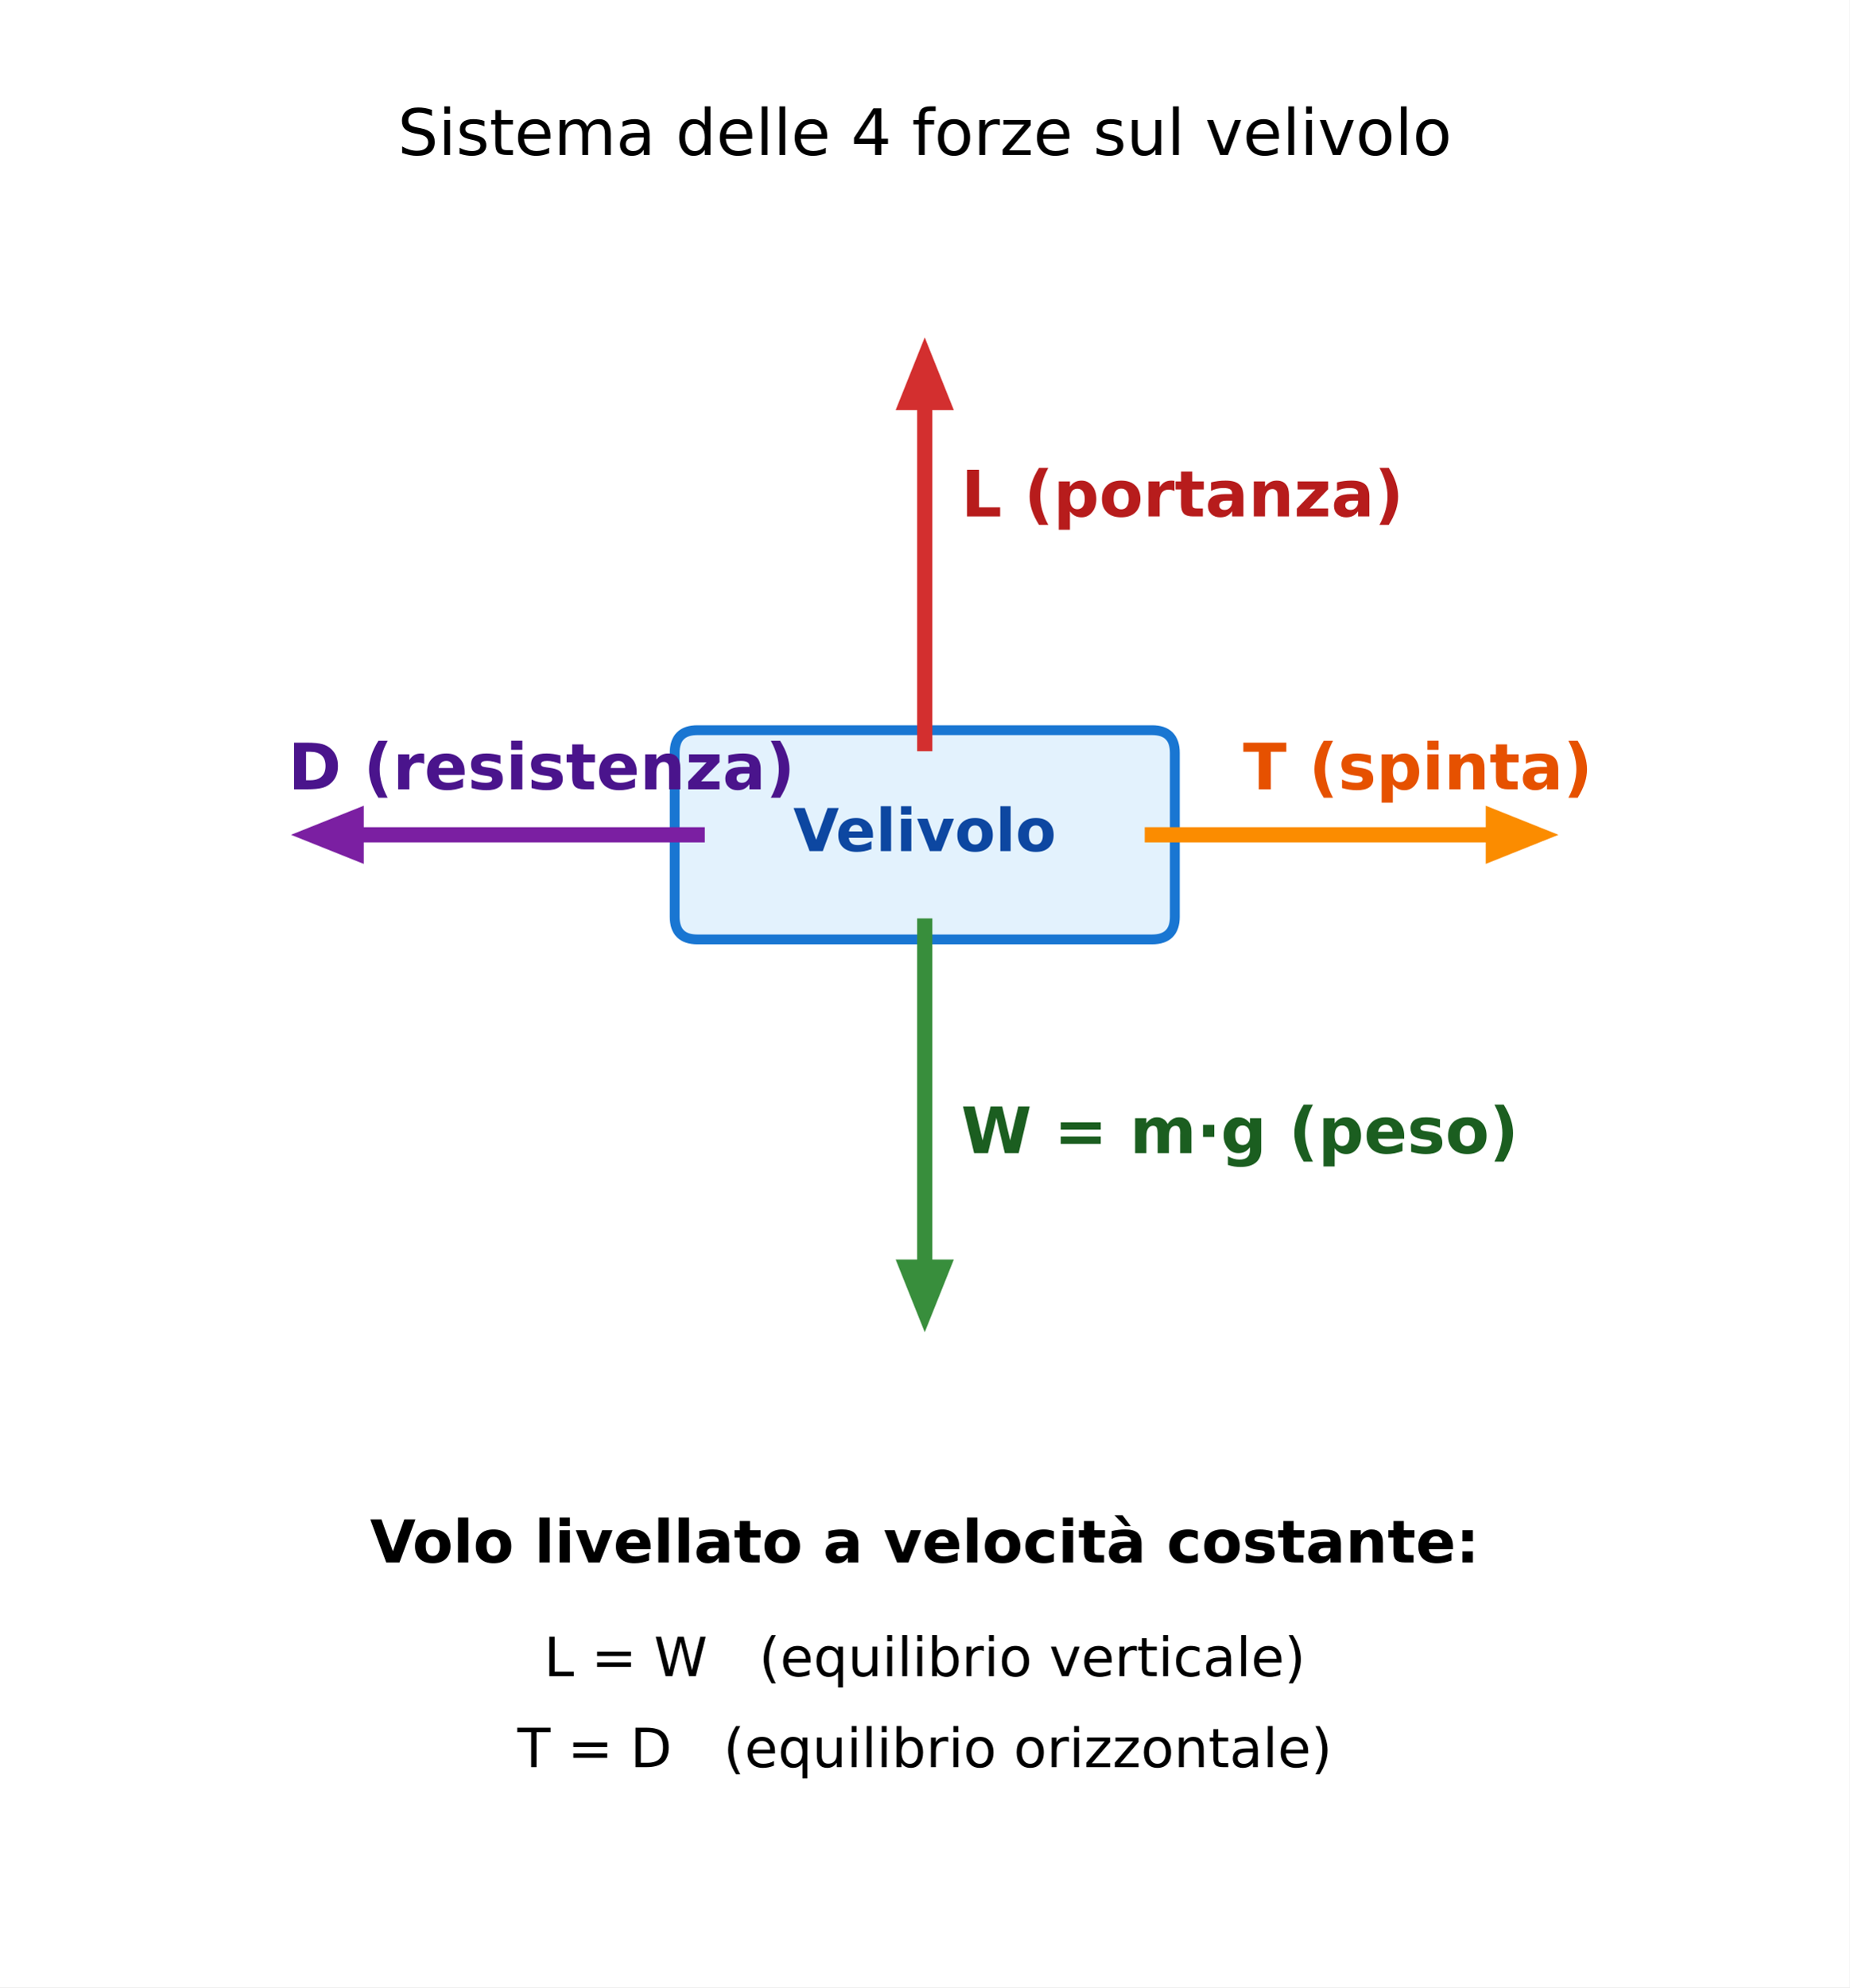
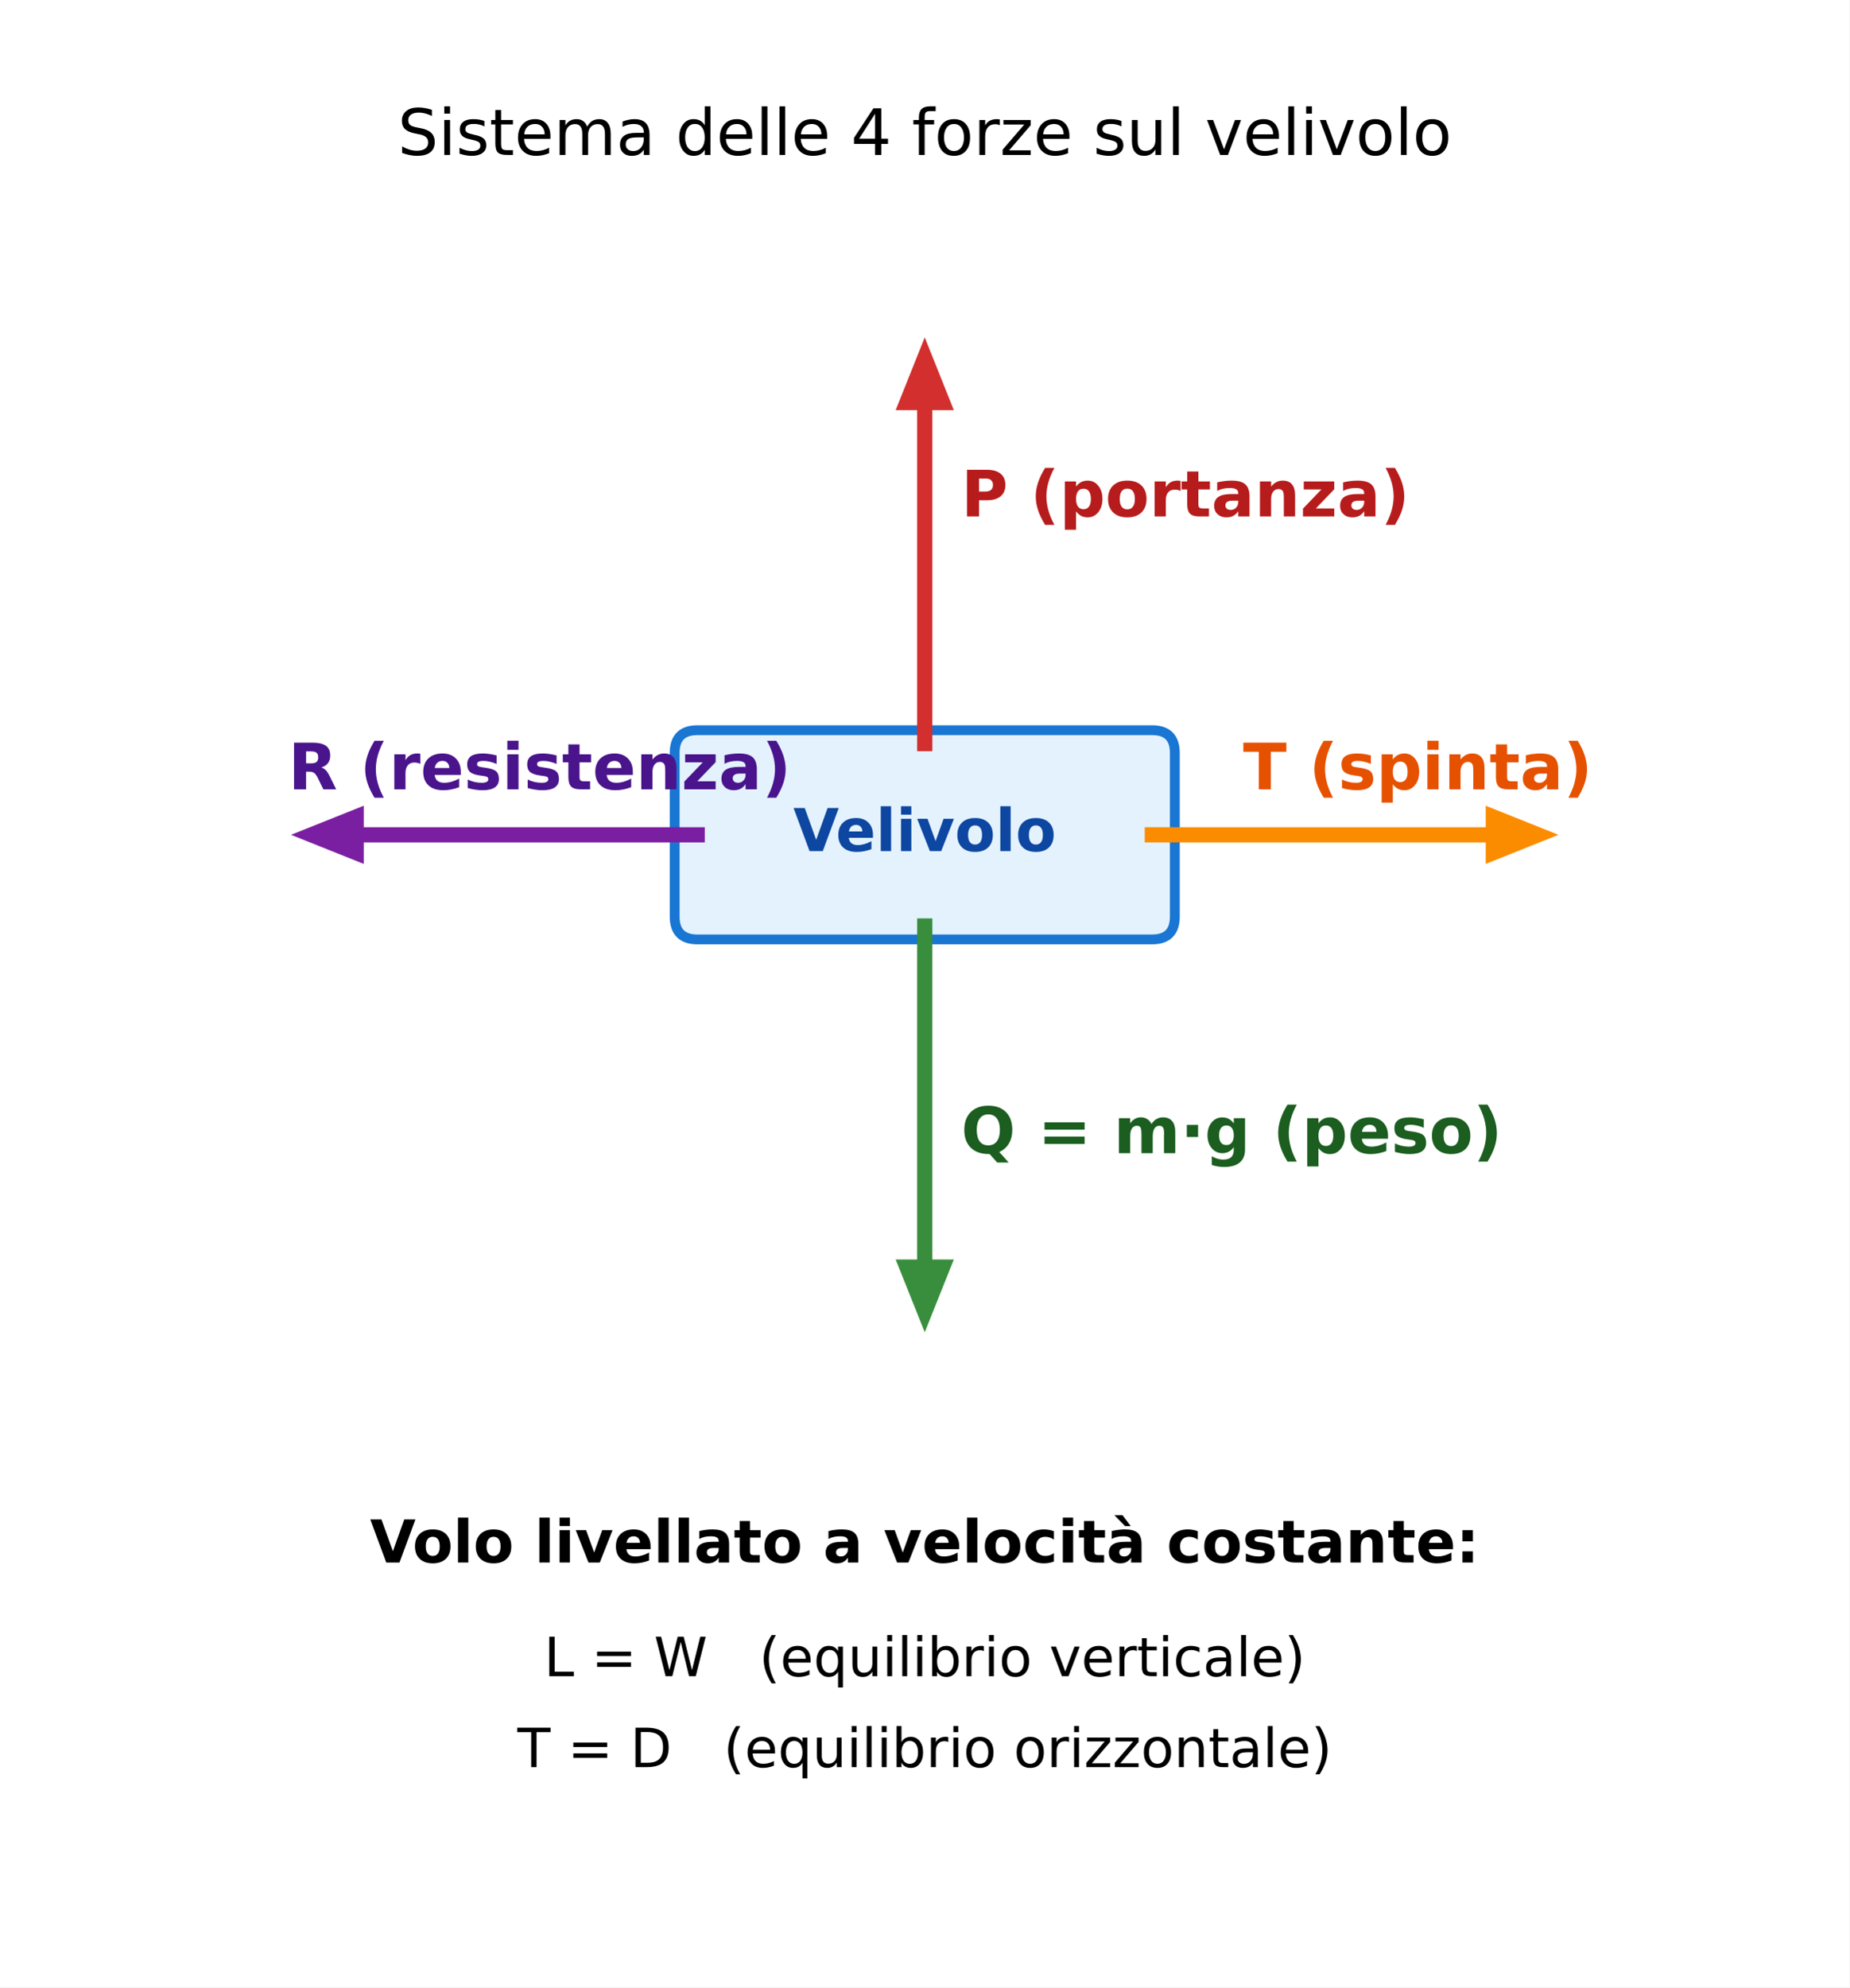
<svg xmlns="http://www.w3.org/2000/svg" xmlns:xlink="http://www.w3.org/1999/xlink" width="375.84pt" height="403.718pt" viewBox="0 0 375.84 403.718" version="1.1">
  <defs>
    <style type="text/css">*{stroke-linejoin: round; stroke-linecap: butt}</style>
  </defs>
  <g id="figure_1">
    <g id="patch_1">
      <path d="M 0 403.718  L 375.84 403.718  L 375.84 0  L 0 0  z " style="fill: #ffffff" />
    </g>
    <g id="axes_1">
      <g id="patch_2">
-         <path d="M 141.72 190.85  L 234.12 190.85  Q 238.74 190.85 238.74 186.23  L 238.74 152.966  Q 238.74 148.346 234.12 148.346  L 141.72 148.346  Q 137.1 148.346 137.1 152.966  L 137.1 186.23  Q 137.1 190.85 141.72 190.85  z " clip-path="url(#pb38fd26f76)" style="fill: #e3f2fd; stroke: #1976d2; stroke-width: 2; stroke-linejoin: miter" />
+         <path d="M 141.72 190.85  L 234.12 190.85  Q 238.74 190.85 238.74 186.23  L 238.74 152.966  Q 238.74 148.346 234.12 148.346  L 141.72 148.346  Q 137.1 148.346 137.1 152.966  L 137.1 186.23  Q 137.1 190.85 141.72 190.85  z " clip-path="url(#p573d431cda)" style="fill: #e3f2fd; stroke: #1976d2; stroke-width: 2; stroke-linejoin: miter" />
      </g>
      <g id="patch_3">
-         <path d="M 187.92 72.578  L 191.616 81.818  L 187.966 81.818  L 187.966 151.118  L 187.874 151.118  L 187.874 81.818  L 184.224 81.818  z " clip-path="url(#pb38fd26f76)" style="fill: #d32f2f; stroke: #d32f2f; stroke-width: 3; stroke-linejoin: miter" />
+         <path d="M 187.92 72.578  L 191.616 81.818  L 187.966 81.818  L 187.966 151.118  L 187.874 151.118  L 187.874 81.818  L 184.224 81.818  z " clip-path="url(#p573d431cda)" style="fill: #d32f2f; stroke: #d32f2f; stroke-width: 3; stroke-linejoin: miter" />
      </g>
      <g id="patch_4">
-         <path d="M 187.92 266.618  L 184.224 257.378  L 187.874 257.378  L 187.874 188.078  L 187.966 188.078  L 187.966 257.378  L 191.616 257.378  z " clip-path="url(#pb38fd26f76)" style="fill: #388e3c; stroke: #388e3c; stroke-width: 3; stroke-linejoin: miter" />
+         <path d="M 187.92 266.618  L 184.224 257.378  L 187.874 257.378  L 187.874 188.078  L 187.966 188.078  L 187.966 257.378  L 191.616 257.378  z " clip-path="url(#p573d431cda)" style="fill: #388e3c; stroke: #388e3c; stroke-width: 3; stroke-linejoin: miter" />
      </g>
      <g id="patch_5">
-         <path d="M 312.66 169.598  L 303.42 173.294  L 303.42 169.644  L 234.12 169.644  L 234.12 169.552  L 303.42 169.552  L 303.42 165.902  z " clip-path="url(#pb38fd26f76)" style="fill: #fb8c00; stroke: #fb8c00; stroke-width: 3; stroke-linejoin: miter" />
+         <path d="M 312.66 169.598  L 303.42 173.294  L 303.42 169.644  L 234.12 169.644  L 234.12 169.552  L 303.42 169.552  L 303.42 165.902  z " clip-path="url(#p573d431cda)" style="fill: #fb8c00; stroke: #fb8c00; stroke-width: 3; stroke-linejoin: miter" />
      </g>
      <g id="patch_6">
-         <path d="M 63.18 169.598  L 72.42 165.902  L 72.42 169.552  L 141.72 169.552  L 141.72 169.644  L 72.42 169.644  L 72.42 173.294  z " clip-path="url(#pb38fd26f76)" style="fill: #7b1fa2; stroke: #7b1fa2; stroke-width: 3; stroke-linejoin: miter" />
+         <path d="M 63.18 169.598  L 72.42 165.902  L 72.42 169.552  L 141.72 169.552  L 141.72 169.644  L 72.42 169.644  L 72.42 173.294  z " clip-path="url(#p573d431cda)" style="fill: #7b1fa2; stroke: #7b1fa2; stroke-width: 3; stroke-linejoin: miter" />
      </g>
      <g id="text_1">
        <g style="fill: #0d47a1" transform="translate(161.2106 172.9092) scale(0.12 -0.12)">
          <defs>
            <path id="DejaVuSans-Bold-56" d="M 31 4666  L 1241 4666  L 2478 1222  L 3713 4666  L 4922 4666  L 3194 0  L 1759 0  L 31 4666  z " transform="scale(0.015625)" />
            <path id="DejaVuSans-Bold-65" d="M 4031 1759  L 4031 1441  L 1416 1441  Q 1456 1047 1700 850  Q 1944 653 2381 653  Q 2734 653 3104 758  Q 3475 863 3866 1075  L 3866 213  Q 3469 63 3072 -14  Q 2675 -91 2278 -91  Q 1328 -91 801 392  Q 275 875 275 1747  Q 275 2603 792 3093  Q 1309 3584 2216 3584  Q 3041 3584 3536 3087  Q 4031 2591 4031 1759  z M 2881 2131  Q 2881 2450 2695 2645  Q 2509 2841 2209 2841  Q 1884 2841 1681 2658  Q 1478 2475 1428 2131  L 2881 2131  z " transform="scale(0.015625)" />
            <path id="DejaVuSans-Bold-6c" d="M 538 4863  L 1656 4863  L 1656 0  L 538 0  L 538 4863  z " transform="scale(0.015625)" />
            <path id="DejaVuSans-Bold-69" d="M 538 3500  L 1656 3500  L 1656 0  L 538 0  L 538 3500  z M 538 4863  L 1656 4863  L 1656 3950  L 538 3950  L 538 4863  z " transform="scale(0.015625)" />
            <path id="DejaVuSans-Bold-76" d="M 97 3500  L 1216 3500  L 2088 1081  L 2956 3500  L 4078 3500  L 2700 0  L 1472 0  L 97 3500  z " transform="scale(0.015625)" />
            <path id="DejaVuSans-Bold-6f" d="M 2203 2784  Q 1831 2784 1636 2517  Q 1441 2250 1441 1747  Q 1441 1244 1636 976  Q 1831 709 2203 709  Q 2569 709 2762 976  Q 2956 1244 2956 1747  Q 2956 2250 2762 2517  Q 2569 2784 2203 2784  z M 2203 3584  Q 3106 3584 3614 3096  Q 4122 2609 4122 1747  Q 4122 884 3614 396  Q 3106 -91 2203 -91  Q 1297 -91 786 396  Q 275 884 275 1747  Q 275 2609 786 3096  Q 1297 3584 2203 3584  z " transform="scale(0.015625)" />
          </defs>
          <use xlink:href="#DejaVuSans-Bold-56" />
          <use xlink:href="#DejaVuSans-Bold-65" x="71.893" />
          <use xlink:href="#DejaVuSans-Bold-6c" x="139.715" />
          <use xlink:href="#DejaVuSans-Bold-69" x="173.992" />
          <use xlink:href="#DejaVuSans-Bold-76" x="208.27" />
          <use xlink:href="#DejaVuSans-Bold-6f" x="273.455" />
          <use xlink:href="#DejaVuSans-Bold-6c" x="342.156" />
          <use xlink:href="#DejaVuSans-Bold-6f" x="376.434" />
        </g>
      </g>
      <g id="text_2">
        <g style="fill: #b71c1c" transform="translate(195.312 104.918) scale(0.13 -0.13)">
          <defs>
-             <path id="DejaVuSans-Bold-4c" d="M 588 4666  L 1791 4666  L 1791 909  L 3903 909  L 3903 0  L 588 0  L 588 4666  z " transform="scale(0.015625)" />
+             <path id="DejaVuSans-Bold-50" d="M 588 4666  L 2584 4666  Q 3475 4666 3951 4270  Q 4428 3875 4428 3144  Q 4428 2409 3951 2014  Q 3475 1619 2584 1619  L 1791 1619  L 1791 0  L 588 0  L 588 4666  z M 1791 3794  L 1791 2491  L 2456 2491  Q 2806 2491 2997 2661  Q 3188 2831 3188 3144  Q 3188 3456 2997 3625  Q 2806 3794 2456 3794  L 1791 3794  z " transform="scale(0.015625)" />
            <path id="DejaVuSans-Bold-20" transform="scale(0.015625)" />
            <path id="DejaVuSans-Bold-28" d="M 2413 -844  L 1484 -844  Q 1006 -72 778 623  Q 550 1319 550 2003  Q 550 2688 779 3389  Q 1009 4091 1484 4856  L 2413 4856  Q 2013 4116 1813 3408  Q 1613 2700 1613 2009  Q 1613 1319 1811 609  Q 2009 -100 2413 -844  z " transform="scale(0.015625)" />
            <path id="DejaVuSans-Bold-70" d="M 1656 506  L 1656 -1331  L 538 -1331  L 538 3500  L 1656 3500  L 1656 2988  Q 1888 3294 2169 3439  Q 2450 3584 2816 3584  Q 3463 3584 3878 3070  Q 4294 2556 4294 1747  Q 4294 938 3878 423  Q 3463 -91 2816 -91  Q 2450 -91 2169 54  Q 1888 200 1656 506  z M 2400 2772  Q 2041 2772 1848 2508  Q 1656 2244 1656 1747  Q 1656 1250 1848 986  Q 2041 722 2400 722  Q 2759 722 2948 984  Q 3138 1247 3138 1747  Q 3138 2247 2948 2509  Q 2759 2772 2400 2772  z " transform="scale(0.015625)" />
            <path id="DejaVuSans-Bold-72" d="M 3138 2547  Q 2991 2616 2845 2648  Q 2700 2681 2553 2681  Q 2122 2681 1889 2404  Q 1656 2128 1656 1613  L 1656 0  L 538 0  L 538 3500  L 1656 3500  L 1656 2925  Q 1872 3269 2151 3426  Q 2431 3584 2822 3584  Q 2878 3584 2943 3579  Q 3009 3575 3134 3559  L 3138 2547  z " transform="scale(0.015625)" />
            <path id="DejaVuSans-Bold-74" d="M 1759 4494  L 1759 3500  L 2913 3500  L 2913 2700  L 1759 2700  L 1759 1216  Q 1759 972 1856 886  Q 1953 800 2241 800  L 2816 800  L 2816 0  L 1856 0  Q 1194 0 917 276  Q 641 553 641 1216  L 641 2700  L 84 2700  L 84 3500  L 641 3500  L 641 4494  L 1759 4494  z " transform="scale(0.015625)" />
            <path id="DejaVuSans-Bold-61" d="M 2106 1575  Q 1756 1575 1579 1456  Q 1403 1338 1403 1106  Q 1403 894 1545 773  Q 1688 653 1941 653  Q 2256 653 2472 879  Q 2688 1106 2688 1447  L 2688 1575  L 2106 1575  z M 3816 1997  L 3816 0  L 2688 0  L 2688 519  Q 2463 200 2181 54  Q 1900 -91 1497 -91  Q 953 -91 614 226  Q 275 544 275 1050  Q 275 1666 698 1953  Q 1122 2241 2028 2241  L 2688 2241  L 2688 2328  Q 2688 2594 2478 2717  Q 2269 2841 1825 2841  Q 1466 2841 1156 2769  Q 847 2697 581 2553  L 581 3406  Q 941 3494 1303 3539  Q 1666 3584 2028 3584  Q 2975 3584 3395 3211  Q 3816 2838 3816 1997  z " transform="scale(0.015625)" />
            <path id="DejaVuSans-Bold-6e" d="M 4056 2131  L 4056 0  L 2931 0  L 2931 347  L 2931 1631  Q 2931 2084 2911 2256  Q 2891 2428 2841 2509  Q 2775 2619 2662 2680  Q 2550 2741 2406 2741  Q 2056 2741 1856 2470  Q 1656 2200 1656 1722  L 1656 0  L 538 0  L 538 3500  L 1656 3500  L 1656 2988  Q 1909 3294 2193 3439  Q 2478 3584 2822 3584  Q 3428 3584 3742 3212  Q 4056 2841 4056 2131  z " transform="scale(0.015625)" />
            <path id="DejaVuSans-Bold-7a" d="M 366 3500  L 3419 3500  L 3419 2719  L 1575 800  L 3419 800  L 3419 0  L 288 0  L 288 781  L 2131 2700  L 366 2700  L 366 3500  z " transform="scale(0.015625)" />
            <path id="DejaVuSans-Bold-29" d="M 513 -844  Q 913 -100 1113 609  Q 1313 1319 1313 2009  Q 1313 2700 1113 3408  Q 913 4116 513 4856  L 1441 4856  Q 1916 4091 2145 3389  Q 2375 2688 2375 2003  Q 2375 1319 2147 623  Q 1919 -72 1441 -844  L 513 -844  z " transform="scale(0.015625)" />
          </defs>
-           <use xlink:href="#DejaVuSans-Bold-4c" />
-           <use xlink:href="#DejaVuSans-Bold-20" x="63.721" />
-           <use xlink:href="#DejaVuSans-Bold-28" x="98.535" />
-           <use xlink:href="#DejaVuSans-Bold-70" x="144.238" />
-           <use xlink:href="#DejaVuSans-Bold-6f" x="215.82" />
-           <use xlink:href="#DejaVuSans-Bold-72" x="284.521" />
-           <use xlink:href="#DejaVuSans-Bold-74" x="333.838" />
-           <use xlink:href="#DejaVuSans-Bold-61" x="381.641" />
-           <use xlink:href="#DejaVuSans-Bold-6e" x="449.121" />
-           <use xlink:href="#DejaVuSans-Bold-7a" x="520.312" />
-           <use xlink:href="#DejaVuSans-Bold-61" x="578.516" />
-           <use xlink:href="#DejaVuSans-Bold-29" x="645.996" />
+           <use xlink:href="#DejaVuSans-Bold-50" />
+           <use xlink:href="#DejaVuSans-Bold-20" x="73.291" />
+           <use xlink:href="#DejaVuSans-Bold-28" x="108.105" />
+           <use xlink:href="#DejaVuSans-Bold-70" x="153.809" />
+           <use xlink:href="#DejaVuSans-Bold-6f" x="225.391" />
+           <use xlink:href="#DejaVuSans-Bold-72" x="294.092" />
+           <use xlink:href="#DejaVuSans-Bold-74" x="343.408" />
+           <use xlink:href="#DejaVuSans-Bold-61" x="391.211" />
+           <use xlink:href="#DejaVuSans-Bold-6e" x="458.691" />
+           <use xlink:href="#DejaVuSans-Bold-7a" x="529.883" />
+           <use xlink:href="#DejaVuSans-Bold-61" x="588.086" />
+           <use xlink:href="#DejaVuSans-Bold-29" x="655.566" />
        </g>
      </g>
      <g id="text_3">
        <g style="fill: #1b5e20" transform="translate(195.312 234.278) scale(0.13 -0.13)">
          <defs>
-             <path id="DejaVuSans-Bold-57" d="M 191 4666  L 1344 4666  L 2150 1275  L 2950 4666  L 4109 4666  L 4909 1275  L 5716 4666  L 6859 4666  L 5759 0  L 4372 0  L 3525 3547  L 2688 0  L 1300 0  L 191 4666  z " transform="scale(0.015625)" />
+             <path id="DejaVuSans-Bold-51" d="M 2847 -84  L 2753 -84  Q 1600 -84 959 553  Q 319 1191 319 2328  Q 319 3463 958 4106  Q 1597 4750 2719 4750  Q 3853 4750 4486 4112  Q 5119 3475 5119 2328  Q 5119 1541 4783 972  Q 4447 403 3816 116  L 4756 -934  L 3609 -934  L 2847 -84  z M 2719 3878  Q 2169 3878 1866 3472  Q 1563 3066 1563 2328  Q 1563 1578 1859 1179  Q 2156 781 2719 781  Q 3272 781 3575 1187  Q 3878 1594 3878 2328  Q 3878 3066 3575 3472  Q 3272 3878 2719 3878  z " transform="scale(0.015625)" />
            <path id="DejaVuSans-Bold-3d" d="M 678 3084  L 4684 3084  L 4684 2350  L 678 2350  L 678 3084  z M 678 1663  L 4684 1663  L 4684 922  L 678 922  L 678 1663  z " transform="scale(0.015625)" />
            <path id="DejaVuSans-Bold-6d" d="M 3781 2919  Q 3994 3244 4286 3414  Q 4578 3584 4928 3584  Q 5531 3584 5847 3212  Q 6163 2841 6163 2131  L 6163 0  L 5038 0  L 5038 1825  Q 5041 1866 5042 1909  Q 5044 1953 5044 2034  Q 5044 2406 4934 2573  Q 4825 2741 4581 2741  Q 4263 2741 4089 2478  Q 3916 2216 3909 1719  L 3909 0  L 2784 0  L 2784 1825  Q 2784 2406 2684 2573  Q 2584 2741 2328 2741  Q 2006 2741 1831 2477  Q 1656 2213 1656 1722  L 1656 0  L 531 0  L 531 3500  L 1656 3500  L 1656 2988  Q 1863 3284 2130 3434  Q 2397 3584 2719 3584  Q 3081 3584 3359 3409  Q 3638 3234 3781 2919  z " transform="scale(0.015625)" />
            <path id="DejaVuSans-Bold-b7" d="M 653 2828  L 1778 2828  L 1778 1619  L 653 1619  L 653 2828  z " transform="scale(0.015625)" />
            <path id="DejaVuSans-Bold-67" d="M 2919 594  Q 2688 288 2409 144  Q 2131 0 1766 0  Q 1125 0 706 504  Q 288 1009 288 1791  Q 288 2575 706 3076  Q 1125 3578 1766 3578  Q 2131 3578 2409 3434  Q 2688 3291 2919 2981  L 2919 3500  L 4044 3500  L 4044 353  Q 4044 -491 3511 -936  Q 2978 -1381 1966 -1381  Q 1638 -1381 1331 -1331  Q 1025 -1281 716 -1178  L 716 -306  Q 1009 -475 1290 -558  Q 1572 -641 1856 -641  Q 2406 -641 2662 -400  Q 2919 -159 2919 353  L 2919 594  z M 2181 2772  Q 1834 2772 1640 2515  Q 1447 2259 1447 1791  Q 1447 1309 1634 1061  Q 1822 813 2181 813  Q 2531 813 2725 1069  Q 2919 1325 2919 1791  Q 2919 2259 2725 2515  Q 2531 2772 2181 2772  z " transform="scale(0.015625)" />
            <path id="DejaVuSans-Bold-73" d="M 3272 3391  L 3272 2541  Q 2913 2691 2578 2766  Q 2244 2841 1947 2841  Q 1628 2841 1473 2761  Q 1319 2681 1319 2516  Q 1319 2381 1436 2309  Q 1553 2238 1856 2203  L 2053 2175  Q 2913 2066 3209 1816  Q 3506 1566 3506 1031  Q 3506 472 3093 190  Q 2681 -91 1863 -91  Q 1516 -91 1145 -36  Q 775 19 384 128  L 384 978  Q 719 816 1070 734  Q 1422 653 1784 653  Q 2113 653 2278 743  Q 2444 834 2444 1013  Q 2444 1163 2330 1236  Q 2216 1309 1875 1350  L 1678 1375  Q 931 1469 631 1722  Q 331 1975 331 2491  Q 331 3047 712 3315  Q 1094 3584 1881 3584  Q 2191 3584 2531 3537  Q 2872 3491 3272 3391  z " transform="scale(0.015625)" />
          </defs>
-           <use xlink:href="#DejaVuSans-Bold-57" />
-           <use xlink:href="#DejaVuSans-Bold-20" x="110.303" />
-           <use xlink:href="#DejaVuSans-Bold-3d" x="145.117" />
-           <use xlink:href="#DejaVuSans-Bold-20" x="228.906" />
-           <use xlink:href="#DejaVuSans-Bold-6d" x="263.721" />
-           <use xlink:href="#DejaVuSans-Bold-b7" x="367.92" />
-           <use xlink:href="#DejaVuSans-Bold-67" x="405.908" />
-           <use xlink:href="#DejaVuSans-Bold-20" x="477.49" />
-           <use xlink:href="#DejaVuSans-Bold-28" x="512.305" />
-           <use xlink:href="#DejaVuSans-Bold-70" x="558.008" />
-           <use xlink:href="#DejaVuSans-Bold-65" x="629.59" />
-           <use xlink:href="#DejaVuSans-Bold-73" x="697.412" />
-           <use xlink:href="#DejaVuSans-Bold-6f" x="756.934" />
-           <use xlink:href="#DejaVuSans-Bold-29" x="825.635" />
+           <use xlink:href="#DejaVuSans-Bold-51" />
+           <use xlink:href="#DejaVuSans-Bold-20" x="85.01" />
+           <use xlink:href="#DejaVuSans-Bold-3d" x="119.824" />
+           <use xlink:href="#DejaVuSans-Bold-20" x="203.613" />
+           <use xlink:href="#DejaVuSans-Bold-6d" x="238.428" />
+           <use xlink:href="#DejaVuSans-Bold-b7" x="342.627" />
+           <use xlink:href="#DejaVuSans-Bold-67" x="380.615" />
+           <use xlink:href="#DejaVuSans-Bold-20" x="452.197" />
+           <use xlink:href="#DejaVuSans-Bold-28" x="487.012" />
+           <use xlink:href="#DejaVuSans-Bold-70" x="532.715" />
+           <use xlink:href="#DejaVuSans-Bold-65" x="604.297" />
+           <use xlink:href="#DejaVuSans-Bold-73" x="672.119" />
+           <use xlink:href="#DejaVuSans-Bold-6f" x="731.641" />
+           <use xlink:href="#DejaVuSans-Bold-29" x="800.342" />
        </g>
      </g>
      <g id="text_4">
        <g style="fill: #e65100" transform="translate(252.6 160.358) scale(0.13 -0.13)">
          <defs>
            <path id="DejaVuSans-Bold-54" d="M 31 4666  L 4331 4666  L 4331 3756  L 2784 3756  L 2784 0  L 1581 0  L 1581 3756  L 31 3756  L 31 4666  z " transform="scale(0.015625)" />
          </defs>
          <use xlink:href="#DejaVuSans-Bold-54" />
          <use xlink:href="#DejaVuSans-Bold-20" x="68.213" />
          <use xlink:href="#DejaVuSans-Bold-28" x="103.027" />
          <use xlink:href="#DejaVuSans-Bold-73" x="148.73" />
          <use xlink:href="#DejaVuSans-Bold-70" x="208.252" />
          <use xlink:href="#DejaVuSans-Bold-69" x="279.834" />
          <use xlink:href="#DejaVuSans-Bold-6e" x="314.111" />
          <use xlink:href="#DejaVuSans-Bold-74" x="385.303" />
          <use xlink:href="#DejaVuSans-Bold-61" x="433.105" />
          <use xlink:href="#DejaVuSans-Bold-29" x="500.586" />
        </g>
      </g>
      <g id="text_5">
        <g style="fill: #4a148c" transform="translate(58.56 160.358) scale(0.13 -0.13)">
          <defs>
-             <path id="DejaVuSans-Bold-44" d="M 1791 3756  L 1791 909  L 2222 909  Q 2959 909 3348 1275  Q 3738 1641 3738 2338  Q 3738 3031 3350 3393  Q 2963 3756 2222 3756  L 1791 3756  z M 588 4666  L 1856 4666  Q 2919 4666 3439 4514  Q 3959 4363 4331 4000  Q 4659 3684 4818 3271  Q 4978 2859 4978 2338  Q 4978 1809 4818 1395  Q 4659 981 4331 666  Q 3956 303 3431 151  Q 2906 0 1856 0  L 588 0  L 588 4666  z " transform="scale(0.015625)" />
-           </defs>
-           <use xlink:href="#DejaVuSans-Bold-44" />
-           <use xlink:href="#DejaVuSans-Bold-20" x="83.008" />
-           <use xlink:href="#DejaVuSans-Bold-28" x="117.822" />
-           <use xlink:href="#DejaVuSans-Bold-72" x="163.525" />
-           <use xlink:href="#DejaVuSans-Bold-65" x="212.842" />
-           <use xlink:href="#DejaVuSans-Bold-73" x="280.664" />
-           <use xlink:href="#DejaVuSans-Bold-69" x="340.186" />
-           <use xlink:href="#DejaVuSans-Bold-73" x="374.463" />
-           <use xlink:href="#DejaVuSans-Bold-74" x="433.984" />
-           <use xlink:href="#DejaVuSans-Bold-65" x="481.787" />
-           <use xlink:href="#DejaVuSans-Bold-6e" x="549.609" />
-           <use xlink:href="#DejaVuSans-Bold-7a" x="620.801" />
-           <use xlink:href="#DejaVuSans-Bold-61" x="679.004" />
-           <use xlink:href="#DejaVuSans-Bold-29" x="746.484" />
+             <path id="DejaVuSans-Bold-52" d="M 2297 2597  Q 2675 2597 2839 2737  Q 3003 2878 3003 3200  Q 3003 3519 2839 3656  Q 2675 3794 2297 3794  L 1791 3794  L 1791 2597  L 2297 2597  z M 1791 1766  L 1791 0  L 588 0  L 588 4666  L 2425 4666  Q 3347 4666 3776 4356  Q 4206 4047 4206 3378  Q 4206 2916 3982 2619  Q 3759 2322 3309 2181  Q 3556 2125 3751 1926  Q 3947 1728 4147 1325  L 4800 0  L 3519 0  L 2950 1159  Q 2778 1509 2601 1637  Q 2425 1766 2131 1766  L 1791 1766  z " transform="scale(0.015625)" />
+           </defs>
+           <use xlink:href="#DejaVuSans-Bold-52" />
+           <use xlink:href="#DejaVuSans-Bold-20" x="77.002" />
+           <use xlink:href="#DejaVuSans-Bold-28" x="111.816" />
+           <use xlink:href="#DejaVuSans-Bold-72" x="157.52" />
+           <use xlink:href="#DejaVuSans-Bold-65" x="206.836" />
+           <use xlink:href="#DejaVuSans-Bold-73" x="274.658" />
+           <use xlink:href="#DejaVuSans-Bold-69" x="334.18" />
+           <use xlink:href="#DejaVuSans-Bold-73" x="368.457" />
+           <use xlink:href="#DejaVuSans-Bold-74" x="427.979" />
+           <use xlink:href="#DejaVuSans-Bold-65" x="475.781" />
+           <use xlink:href="#DejaVuSans-Bold-6e" x="543.604" />
+           <use xlink:href="#DejaVuSans-Bold-7a" x="614.795" />
+           <use xlink:href="#DejaVuSans-Bold-61" x="672.998" />
+           <use xlink:href="#DejaVuSans-Bold-29" x="740.479" />
        </g>
      </g>
      <g id="text_6">
        <g transform="translate(75.18844 317.438) scale(0.12 -0.12)">
          <defs>
            <path id="DejaVuSans-Bold-63" d="M 3366 3391  L 3366 2478  Q 3138 2634 2908 2709  Q 2678 2784 2431 2784  Q 1963 2784 1702 2511  Q 1441 2238 1441 1747  Q 1441 1256 1702 982  Q 1963 709 2431 709  Q 2694 709 2930 787  Q 3166 866 3366 1019  L 3366 103  Q 3103 6 2833 -42  Q 2563 -91 2291 -91  Q 1344 -91 809 395  Q 275 881 275 1747  Q 275 2613 809 3098  Q 1344 3584 2291 3584  Q 2566 3584 2833 3536  Q 3100 3488 3366 3391  z " transform="scale(0.015625)" />
            <path id="DejaVuSans-Bold-e0" d="M 2106 1575  Q 1756 1575 1579 1456  Q 1403 1338 1403 1106  Q 1403 894 1545 773  Q 1688 653 1941 653  Q 2256 653 2472 879  Q 2688 1106 2688 1447  L 2688 1575  L 2106 1575  z M 3816 1997  L 3816 0  L 2688 0  L 2688 519  Q 2463 200 2181 54  Q 1900 -91 1497 -91  Q 953 -91 614 226  Q 275 544 275 1050  Q 275 1666 698 1953  Q 1122 2241 2028 2241  L 2688 2241  L 2688 2328  Q 2688 2594 2478 2717  Q 2269 2841 1825 2841  Q 1466 2841 1156 2769  Q 847 2697 581 2553  L 581 3406  Q 941 3494 1303 3539  Q 1666 3584 2028 3584  Q 2975 3584 3395 3211  Q 3816 2838 3816 1997  z M 1762 5119  L 2643 3944  L 2031 3944  L 878 5119  L 1762 5119  z " transform="scale(0.015625)" />
            <path id="DejaVuSans-Bold-3a" d="M 716 3500  L 1844 3500  L 1844 2291  L 716 2291  L 716 3500  z M 716 1209  L 1844 1209  L 1844 0  L 716 0  L 716 1209  z " transform="scale(0.015625)" />
          </defs>
          <use xlink:href="#DejaVuSans-Bold-56" />
          <use xlink:href="#DejaVuSans-Bold-6f" x="71.893" />
          <use xlink:href="#DejaVuSans-Bold-6c" x="140.594" />
          <use xlink:href="#DejaVuSans-Bold-6f" x="174.871" />
          <use xlink:href="#DejaVuSans-Bold-20" x="243.572" />
          <use xlink:href="#DejaVuSans-Bold-6c" x="278.387" />
          <use xlink:href="#DejaVuSans-Bold-69" x="312.664" />
          <use xlink:href="#DejaVuSans-Bold-76" x="346.941" />
          <use xlink:href="#DejaVuSans-Bold-65" x="412.127" />
          <use xlink:href="#DejaVuSans-Bold-6c" x="479.949" />
          <use xlink:href="#DejaVuSans-Bold-6c" x="514.227" />
          <use xlink:href="#DejaVuSans-Bold-61" x="548.504" />
          <use xlink:href="#DejaVuSans-Bold-74" x="615.984" />
          <use xlink:href="#DejaVuSans-Bold-6f" x="663.787" />
          <use xlink:href="#DejaVuSans-Bold-20" x="732.488" />
          <use xlink:href="#DejaVuSans-Bold-61" x="767.303" />
          <use xlink:href="#DejaVuSans-Bold-20" x="834.783" />
          <use xlink:href="#DejaVuSans-Bold-76" x="869.598" />
          <use xlink:href="#DejaVuSans-Bold-65" x="934.783" />
          <use xlink:href="#DejaVuSans-Bold-6c" x="1002.605" />
          <use xlink:href="#DejaVuSans-Bold-6f" x="1036.883" />
          <use xlink:href="#DejaVuSans-Bold-63" x="1105.584" />
          <use xlink:href="#DejaVuSans-Bold-69" x="1164.861" />
          <use xlink:href="#DejaVuSans-Bold-74" x="1199.139" />
          <use xlink:href="#DejaVuSans-Bold-e0" x="1246.941" />
          <use xlink:href="#DejaVuSans-Bold-20" x="1314.422" />
          <use xlink:href="#DejaVuSans-Bold-63" x="1349.236" />
          <use xlink:href="#DejaVuSans-Bold-6f" x="1408.514" />
          <use xlink:href="#DejaVuSans-Bold-73" x="1477.215" />
          <use xlink:href="#DejaVuSans-Bold-74" x="1536.736" />
          <use xlink:href="#DejaVuSans-Bold-61" x="1584.539" />
          <use xlink:href="#DejaVuSans-Bold-6e" x="1652.02" />
          <use xlink:href="#DejaVuSans-Bold-74" x="1723.211" />
          <use xlink:href="#DejaVuSans-Bold-65" x="1771.014" />
          <use xlink:href="#DejaVuSans-Bold-3a" x="1838.836" />
        </g>
      </g>
      <g id="text_7">
        <g transform="translate(110.5462 340.538) scale(0.11 -0.11)">
          <defs>
            <path id="DejaVuSans-4c" d="M 628 4666  L 1259 4666  L 1259 531  L 3531 531  L 3531 0  L 628 0  L 628 4666  z " transform="scale(0.015625)" />
            <path id="DejaVuSans-20" transform="scale(0.015625)" />
            <path id="DejaVuSans-3d" d="M 678 2906  L 4684 2906  L 4684 2381  L 678 2381  L 678 2906  z M 678 1631  L 4684 1631  L 4684 1100  L 678 1100  L 678 1631  z " transform="scale(0.015625)" />
            <path id="DejaVuSans-57" d="M 213 4666  L 850 4666  L 1831 722  L 2809 4666  L 3519 4666  L 4500 722  L 5478 4666  L 6119 4666  L 4947 0  L 4153 0  L 3169 4050  L 2175 0  L 1381 0  L 213 4666  z " transform="scale(0.015625)" />
            <path id="DejaVuSans-28" d="M 1984 4856  Q 1566 4138 1362 3434  Q 1159 2731 1159 2009  Q 1159 1288 1364 580  Q 1569 -128 1984 -844  L 1484 -844  Q 1016 -109 783 600  Q 550 1309 550 2009  Q 550 2706 781 3412  Q 1013 4119 1484 4856  L 1984 4856  z " transform="scale(0.015625)" />
            <path id="DejaVuSans-65" d="M 3597 1894  L 3597 1613  L 953 1613  Q 991 1019 1311 708  Q 1631 397 2203 397  Q 2534 397 2845 478  Q 3156 559 3463 722  L 3463 178  Q 3153 47 2828 -22  Q 2503 -91 2169 -91  Q 1331 -91 842 396  Q 353 884 353 1716  Q 353 2575 817 3079  Q 1281 3584 2069 3584  Q 2775 3584 3186 3129  Q 3597 2675 3597 1894  z M 3022 2063  Q 3016 2534 2758 2815  Q 2500 3097 2075 3097  Q 1594 3097 1305 2825  Q 1016 2553 972 2059  L 3022 2063  z " transform="scale(0.015625)" />
            <path id="DejaVuSans-71" d="M 947 1747  Q 947 1113 1208 752  Q 1469 391 1925 391  Q 2381 391 2643 752  Q 2906 1113 2906 1747  Q 2906 2381 2643 2742  Q 2381 3103 1925 3103  Q 1469 3103 1208 2742  Q 947 2381 947 1747  z M 2906 525  Q 2725 213 2448 61  Q 2172 -91 1784 -91  Q 1150 -91 751 415  Q 353 922 353 1747  Q 353 2572 751 3078  Q 1150 3584 1784 3584  Q 2172 3584 2448 3432  Q 2725 3281 2906 2969  L 2906 3500  L 3481 3500  L 3481 -1331  L 2906 -1331  L 2906 525  z " transform="scale(0.015625)" />
            <path id="DejaVuSans-75" d="M 544 1381  L 544 3500  L 1119 3500  L 1119 1403  Q 1119 906 1312 657  Q 1506 409 1894 409  Q 2359 409 2629 706  Q 2900 1003 2900 1516  L 2900 3500  L 3475 3500  L 3475 0  L 2900 0  L 2900 538  Q 2691 219 2414 64  Q 2138 -91 1772 -91  Q 1169 -91 856 284  Q 544 659 544 1381  z M 1991 3584  L 1991 3584  z " transform="scale(0.015625)" />
            <path id="DejaVuSans-69" d="M 603 3500  L 1178 3500  L 1178 0  L 603 0  L 603 3500  z M 603 4863  L 1178 4863  L 1178 4134  L 603 4134  L 603 4863  z " transform="scale(0.015625)" />
            <path id="DejaVuSans-6c" d="M 603 4863  L 1178 4863  L 1178 0  L 603 0  L 603 4863  z " transform="scale(0.015625)" />
            <path id="DejaVuSans-62" d="M 3116 1747  Q 3116 2381 2855 2742  Q 2594 3103 2138 3103  Q 1681 3103 1420 2742  Q 1159 2381 1159 1747  Q 1159 1113 1420 752  Q 1681 391 2138 391  Q 2594 391 2855 752  Q 3116 1113 3116 1747  z M 1159 2969  Q 1341 3281 1617 3432  Q 1894 3584 2278 3584  Q 2916 3584 3314 3078  Q 3713 2572 3713 1747  Q 3713 922 3314 415  Q 2916 -91 2278 -91  Q 1894 -91 1617 61  Q 1341 213 1159 525  L 1159 0  L 581 0  L 581 4863  L 1159 4863  L 1159 2969  z " transform="scale(0.015625)" />
            <path id="DejaVuSans-72" d="M 2631 2963  Q 2534 3019 2420 3045  Q 2306 3072 2169 3072  Q 1681 3072 1420 2755  Q 1159 2438 1159 1844  L 1159 0  L 581 0  L 581 3500  L 1159 3500  L 1159 2956  Q 1341 3275 1631 3429  Q 1922 3584 2338 3584  Q 2397 3584 2469 3576  Q 2541 3569 2628 3553  L 2631 2963  z " transform="scale(0.015625)" />
            <path id="DejaVuSans-6f" d="M 1959 3097  Q 1497 3097 1228 2736  Q 959 2375 959 1747  Q 959 1119 1226 758  Q 1494 397 1959 397  Q 2419 397 2687 759  Q 2956 1122 2956 1747  Q 2956 2369 2687 2733  Q 2419 3097 1959 3097  z M 1959 3584  Q 2709 3584 3137 3096  Q 3566 2609 3566 1747  Q 3566 888 3137 398  Q 2709 -91 1959 -91  Q 1206 -91 779 398  Q 353 888 353 1747  Q 353 2609 779 3096  Q 1206 3584 1959 3584  z " transform="scale(0.015625)" />
            <path id="DejaVuSans-76" d="M 191 3500  L 800 3500  L 1894 563  L 2988 3500  L 3597 3500  L 2284 0  L 1503 0  L 191 3500  z " transform="scale(0.015625)" />
            <path id="DejaVuSans-74" d="M 1172 4494  L 1172 3500  L 2356 3500  L 2356 3053  L 1172 3053  L 1172 1153  Q 1172 725 1289 603  Q 1406 481 1766 481  L 2356 481  L 2356 0  L 1766 0  Q 1100 0 847 248  Q 594 497 594 1153  L 594 3053  L 172 3053  L 172 3500  L 594 3500  L 594 4494  L 1172 4494  z " transform="scale(0.015625)" />
            <path id="DejaVuSans-63" d="M 3122 3366  L 3122 2828  Q 2878 2963 2633 3030  Q 2388 3097 2138 3097  Q 1578 3097 1268 2742  Q 959 2388 959 1747  Q 959 1106 1268 751  Q 1578 397 2138 397  Q 2388 397 2633 464  Q 2878 531 3122 666  L 3122 134  Q 2881 22 2623 -34  Q 2366 -91 2075 -91  Q 1284 -91 818 406  Q 353 903 353 1747  Q 353 2603 823 3093  Q 1294 3584 2113 3584  Q 2378 3584 2631 3529  Q 2884 3475 3122 3366  z " transform="scale(0.015625)" />
            <path id="DejaVuSans-61" d="M 2194 1759  Q 1497 1759 1228 1600  Q 959 1441 959 1056  Q 959 750 1161 570  Q 1363 391 1709 391  Q 2188 391 2477 730  Q 2766 1069 2766 1631  L 2766 1759  L 2194 1759  z M 3341 1997  L 3341 0  L 2766 0  L 2766 531  Q 2569 213 2275 61  Q 1981 -91 1556 -91  Q 1019 -91 701 211  Q 384 513 384 1019  Q 384 1609 779 1909  Q 1175 2209 1959 2209  L 2766 2209  L 2766 2266  Q 2766 2663 2505 2880  Q 2244 3097 1772 3097  Q 1472 3097 1187 3025  Q 903 2953 641 2809  L 641 3341  Q 956 3463 1253 3523  Q 1550 3584 1831 3584  Q 2591 3584 2966 3190  Q 3341 2797 3341 1997  z " transform="scale(0.015625)" />
            <path id="DejaVuSans-29" d="M 513 4856  L 1013 4856  Q 1481 4119 1714 3412  Q 1947 2706 1947 2009  Q 1947 1309 1714 600  Q 1481 -109 1013 -844  L 513 -844  Q 928 -128 1133 580  Q 1338 1288 1338 2009  Q 1338 2731 1133 3434  Q 928 4138 513 4856  z " transform="scale(0.015625)" />
          </defs>
          <use xlink:href="#DejaVuSans-4c" />
          <use xlink:href="#DejaVuSans-20" x="55.713" />
          <use xlink:href="#DejaVuSans-3d" x="87.5" />
          <use xlink:href="#DejaVuSans-20" x="171.289" />
          <use xlink:href="#DejaVuSans-57" x="203.076" />
          <use xlink:href="#DejaVuSans-20" x="301.953" />
          <use xlink:href="#DejaVuSans-20" x="333.74" />
          <use xlink:href="#DejaVuSans-20" x="365.527" />
          <use xlink:href="#DejaVuSans-28" x="397.314" />
          <use xlink:href="#DejaVuSans-65" x="436.328" />
          <use xlink:href="#DejaVuSans-71" x="497.852" />
          <use xlink:href="#DejaVuSans-75" x="561.328" />
          <use xlink:href="#DejaVuSans-69" x="624.707" />
          <use xlink:href="#DejaVuSans-6c" x="652.49" />
          <use xlink:href="#DejaVuSans-69" x="680.273" />
          <use xlink:href="#DejaVuSans-62" x="708.057" />
          <use xlink:href="#DejaVuSans-72" x="771.533" />
          <use xlink:href="#DejaVuSans-69" x="812.646" />
          <use xlink:href="#DejaVuSans-6f" x="840.43" />
          <use xlink:href="#DejaVuSans-20" x="901.611" />
          <use xlink:href="#DejaVuSans-76" x="933.398" />
          <use xlink:href="#DejaVuSans-65" x="992.578" />
          <use xlink:href="#DejaVuSans-72" x="1054.102" />
          <use xlink:href="#DejaVuSans-74" x="1095.215" />
          <use xlink:href="#DejaVuSans-69" x="1134.424" />
          <use xlink:href="#DejaVuSans-63" x="1162.207" />
          <use xlink:href="#DejaVuSans-61" x="1217.188" />
          <use xlink:href="#DejaVuSans-6c" x="1278.467" />
          <use xlink:href="#DejaVuSans-65" x="1306.25" />
          <use xlink:href="#DejaVuSans-29" x="1367.773" />
        </g>
      </g>
      <g id="text_8">
        <g transform="translate(105.1287 359.018) scale(0.11 -0.11)">
          <defs>
            <path id="DejaVuSans-54" d="M -19 4666  L 3928 4666  L 3928 4134  L 2272 4134  L 2272 0  L 1638 0  L 1638 4134  L -19 4134  L -19 4666  z " transform="scale(0.015625)" />
            <path id="DejaVuSans-44" d="M 1259 4147  L 1259 519  L 2022 519  Q 2988 519 3436 956  Q 3884 1394 3884 2338  Q 3884 3275 3436 3711  Q 2988 4147 2022 4147  L 1259 4147  z M 628 4666  L 1925 4666  Q 3281 4666 3915 4102  Q 4550 3538 4550 2338  Q 4550 1131 3912 565  Q 3275 0 1925 0  L 628 0  L 628 4666  z " transform="scale(0.015625)" />
            <path id="DejaVuSans-7a" d="M 353 3500  L 3084 3500  L 3084 2975  L 922 459  L 3084 459  L 3084 0  L 275 0  L 275 525  L 2438 3041  L 353 3041  L 353 3500  z " transform="scale(0.015625)" />
            <path id="DejaVuSans-6e" d="M 3513 2113  L 3513 0  L 2938 0  L 2938 2094  Q 2938 2591 2744 2837  Q 2550 3084 2163 3084  Q 1697 3084 1428 2787  Q 1159 2491 1159 1978  L 1159 0  L 581 0  L 581 3500  L 1159 3500  L 1159 2956  Q 1366 3272 1645 3428  Q 1925 3584 2291 3584  Q 2894 3584 3203 3211  Q 3513 2838 3513 2113  z " transform="scale(0.015625)" />
          </defs>
          <use xlink:href="#DejaVuSans-54" />
          <use xlink:href="#DejaVuSans-20" x="61.084" />
          <use xlink:href="#DejaVuSans-3d" x="92.871" />
          <use xlink:href="#DejaVuSans-20" x="176.66" />
          <use xlink:href="#DejaVuSans-44" x="208.447" />
          <use xlink:href="#DejaVuSans-20" x="285.449" />
          <use xlink:href="#DejaVuSans-20" x="317.236" />
          <use xlink:href="#DejaVuSans-20" x="349.023" />
          <use xlink:href="#DejaVuSans-28" x="380.811" />
          <use xlink:href="#DejaVuSans-65" x="419.824" />
          <use xlink:href="#DejaVuSans-71" x="481.348" />
          <use xlink:href="#DejaVuSans-75" x="544.824" />
          <use xlink:href="#DejaVuSans-69" x="608.203" />
          <use xlink:href="#DejaVuSans-6c" x="635.986" />
          <use xlink:href="#DejaVuSans-69" x="663.77" />
          <use xlink:href="#DejaVuSans-62" x="691.553" />
          <use xlink:href="#DejaVuSans-72" x="755.029" />
          <use xlink:href="#DejaVuSans-69" x="796.143" />
          <use xlink:href="#DejaVuSans-6f" x="823.926" />
          <use xlink:href="#DejaVuSans-20" x="885.107" />
          <use xlink:href="#DejaVuSans-6f" x="916.895" />
          <use xlink:href="#DejaVuSans-72" x="978.076" />
          <use xlink:href="#DejaVuSans-69" x="1019.189" />
          <use xlink:href="#DejaVuSans-7a" x="1046.973" />
          <use xlink:href="#DejaVuSans-7a" x="1099.463" />
          <use xlink:href="#DejaVuSans-6f" x="1151.953" />
          <use xlink:href="#DejaVuSans-6e" x="1213.135" />
          <use xlink:href="#DejaVuSans-74" x="1276.514" />
          <use xlink:href="#DejaVuSans-61" x="1315.723" />
          <use xlink:href="#DejaVuSans-6c" x="1377.002" />
          <use xlink:href="#DejaVuSans-65" x="1404.785" />
          <use xlink:href="#DejaVuSans-29" x="1466.309" />
        </g>
      </g>
      <g id="text_9">
        <g transform="translate(80.81219 31.47797) scale(0.13 -0.13)">
          <defs>
            <path id="DejaVuSans-53" d="M 3425 4513  L 3425 3897  Q 3066 4069 2747 4153  Q 2428 4238 2131 4238  Q 1616 4238 1336 4038  Q 1056 3838 1056 3469  Q 1056 3159 1242 3001  Q 1428 2844 1947 2747  L 2328 2669  Q 3034 2534 3370 2195  Q 3706 1856 3706 1288  Q 3706 609 3251 259  Q 2797 -91 1919 -91  Q 1588 -91 1214 -16  Q 841 59 441 206  L 441 856  Q 825 641 1194 531  Q 1563 422 1919 422  Q 2459 422 2753 634  Q 3047 847 3047 1241  Q 3047 1584 2836 1778  Q 2625 1972 2144 2069  L 1759 2144  Q 1053 2284 737 2584  Q 422 2884 422 3419  Q 422 4038 858 4394  Q 1294 4750 2059 4750  Q 2388 4750 2728 4690  Q 3069 4631 3425 4513  z " transform="scale(0.015625)" />
            <path id="DejaVuSans-73" d="M 2834 3397  L 2834 2853  Q 2591 2978 2328 3040  Q 2066 3103 1784 3103  Q 1356 3103 1142 2972  Q 928 2841 928 2578  Q 928 2378 1081 2264  Q 1234 2150 1697 2047  L 1894 2003  Q 2506 1872 2764 1633  Q 3022 1394 3022 966  Q 3022 478 2636 193  Q 2250 -91 1575 -91  Q 1294 -91 989 -36  Q 684 19 347 128  L 347 722  Q 666 556 975 473  Q 1284 391 1588 391  Q 1994 391 2212 530  Q 2431 669 2431 922  Q 2431 1156 2273 1281  Q 2116 1406 1581 1522  L 1381 1569  Q 847 1681 609 1914  Q 372 2147 372 2553  Q 372 3047 722 3315  Q 1072 3584 1716 3584  Q 2034 3584 2315 3537  Q 2597 3491 2834 3397  z " transform="scale(0.015625)" />
            <path id="DejaVuSans-6d" d="M 3328 2828  Q 3544 3216 3844 3400  Q 4144 3584 4550 3584  Q 5097 3584 5394 3201  Q 5691 2819 5691 2113  L 5691 0  L 5113 0  L 5113 2094  Q 5113 2597 4934 2840  Q 4756 3084 4391 3084  Q 3944 3084 3684 2787  Q 3425 2491 3425 1978  L 3425 0  L 2847 0  L 2847 2094  Q 2847 2600 2669 2842  Q 2491 3084 2119 3084  Q 1678 3084 1418 2786  Q 1159 2488 1159 1978  L 1159 0  L 581 0  L 581 3500  L 1159 3500  L 1159 2956  Q 1356 3278 1631 3431  Q 1906 3584 2284 3584  Q 2666 3584 2933 3390  Q 3200 3197 3328 2828  z " transform="scale(0.015625)" />
            <path id="DejaVuSans-64" d="M 2906 2969  L 2906 4863  L 3481 4863  L 3481 0  L 2906 0  L 2906 525  Q 2725 213 2448 61  Q 2172 -91 1784 -91  Q 1150 -91 751 415  Q 353 922 353 1747  Q 353 2572 751 3078  Q 1150 3584 1784 3584  Q 2172 3584 2448 3432  Q 2725 3281 2906 2969  z M 947 1747  Q 947 1113 1208 752  Q 1469 391 1925 391  Q 2381 391 2643 752  Q 2906 1113 2906 1747  Q 2906 2381 2643 2742  Q 2381 3103 1925 3103  Q 1469 3103 1208 2742  Q 947 2381 947 1747  z " transform="scale(0.015625)" />
            <path id="DejaVuSans-34" d="M 2419 4116  L 825 1625  L 2419 1625  L 2419 4116  z M 2253 4666  L 3047 4666  L 3047 1625  L 3713 1625  L 3713 1100  L 3047 1100  L 3047 0  L 2419 0  L 2419 1100  L 313 1100  L 313 1709  L 2253 4666  z " transform="scale(0.015625)" />
            <path id="DejaVuSans-66" d="M 2375 4863  L 2375 4384  L 1825 4384  Q 1516 4384 1395 4259  Q 1275 4134 1275 3809  L 1275 3500  L 2222 3500  L 2222 3053  L 1275 3053  L 1275 0  L 697 0  L 697 3053  L 147 3053  L 147 3500  L 697 3500  L 697 3744  Q 697 4328 969 4595  Q 1241 4863 1831 4863  L 2375 4863  z " transform="scale(0.015625)" />
          </defs>
          <use xlink:href="#DejaVuSans-53" />
          <use xlink:href="#DejaVuSans-69" x="63.477" />
          <use xlink:href="#DejaVuSans-73" x="91.26" />
          <use xlink:href="#DejaVuSans-74" x="143.359" />
          <use xlink:href="#DejaVuSans-65" x="182.568" />
          <use xlink:href="#DejaVuSans-6d" x="244.092" />
          <use xlink:href="#DejaVuSans-61" x="341.504" />
          <use xlink:href="#DejaVuSans-20" x="402.783" />
          <use xlink:href="#DejaVuSans-64" x="434.57" />
          <use xlink:href="#DejaVuSans-65" x="498.047" />
          <use xlink:href="#DejaVuSans-6c" x="559.57" />
          <use xlink:href="#DejaVuSans-6c" x="587.354" />
          <use xlink:href="#DejaVuSans-65" x="615.137" />
          <use xlink:href="#DejaVuSans-20" x="676.66" />
          <use xlink:href="#DejaVuSans-34" x="708.447" />
          <use xlink:href="#DejaVuSans-20" x="772.07" />
          <use xlink:href="#DejaVuSans-66" x="803.857" />
          <use xlink:href="#DejaVuSans-6f" x="839.062" />
          <use xlink:href="#DejaVuSans-72" x="900.244" />
          <use xlink:href="#DejaVuSans-7a" x="941.357" />
          <use xlink:href="#DejaVuSans-65" x="993.848" />
          <use xlink:href="#DejaVuSans-20" x="1055.371" />
          <use xlink:href="#DejaVuSans-73" x="1087.158" />
          <use xlink:href="#DejaVuSans-75" x="1139.258" />
          <use xlink:href="#DejaVuSans-6c" x="1202.637" />
          <use xlink:href="#DejaVuSans-20" x="1230.42" />
          <use xlink:href="#DejaVuSans-76" x="1262.207" />
          <use xlink:href="#DejaVuSans-65" x="1321.387" />
          <use xlink:href="#DejaVuSans-6c" x="1382.91" />
          <use xlink:href="#DejaVuSans-69" x="1410.693" />
          <use xlink:href="#DejaVuSans-76" x="1438.477" />
          <use xlink:href="#DejaVuSans-6f" x="1497.656" />
          <use xlink:href="#DejaVuSans-6c" x="1558.838" />
          <use xlink:href="#DejaVuSans-6f" x="1586.621" />
        </g>
      </g>
    </g>
  </g>
  <defs>
-     <clipPath id="pb38fd26f76">
+     <clipPath id="p573d431cda">
      <rect x="21.6" y="49.478" width="332.64" height="332.64" />
    </clipPath>
  </defs>
</svg>
